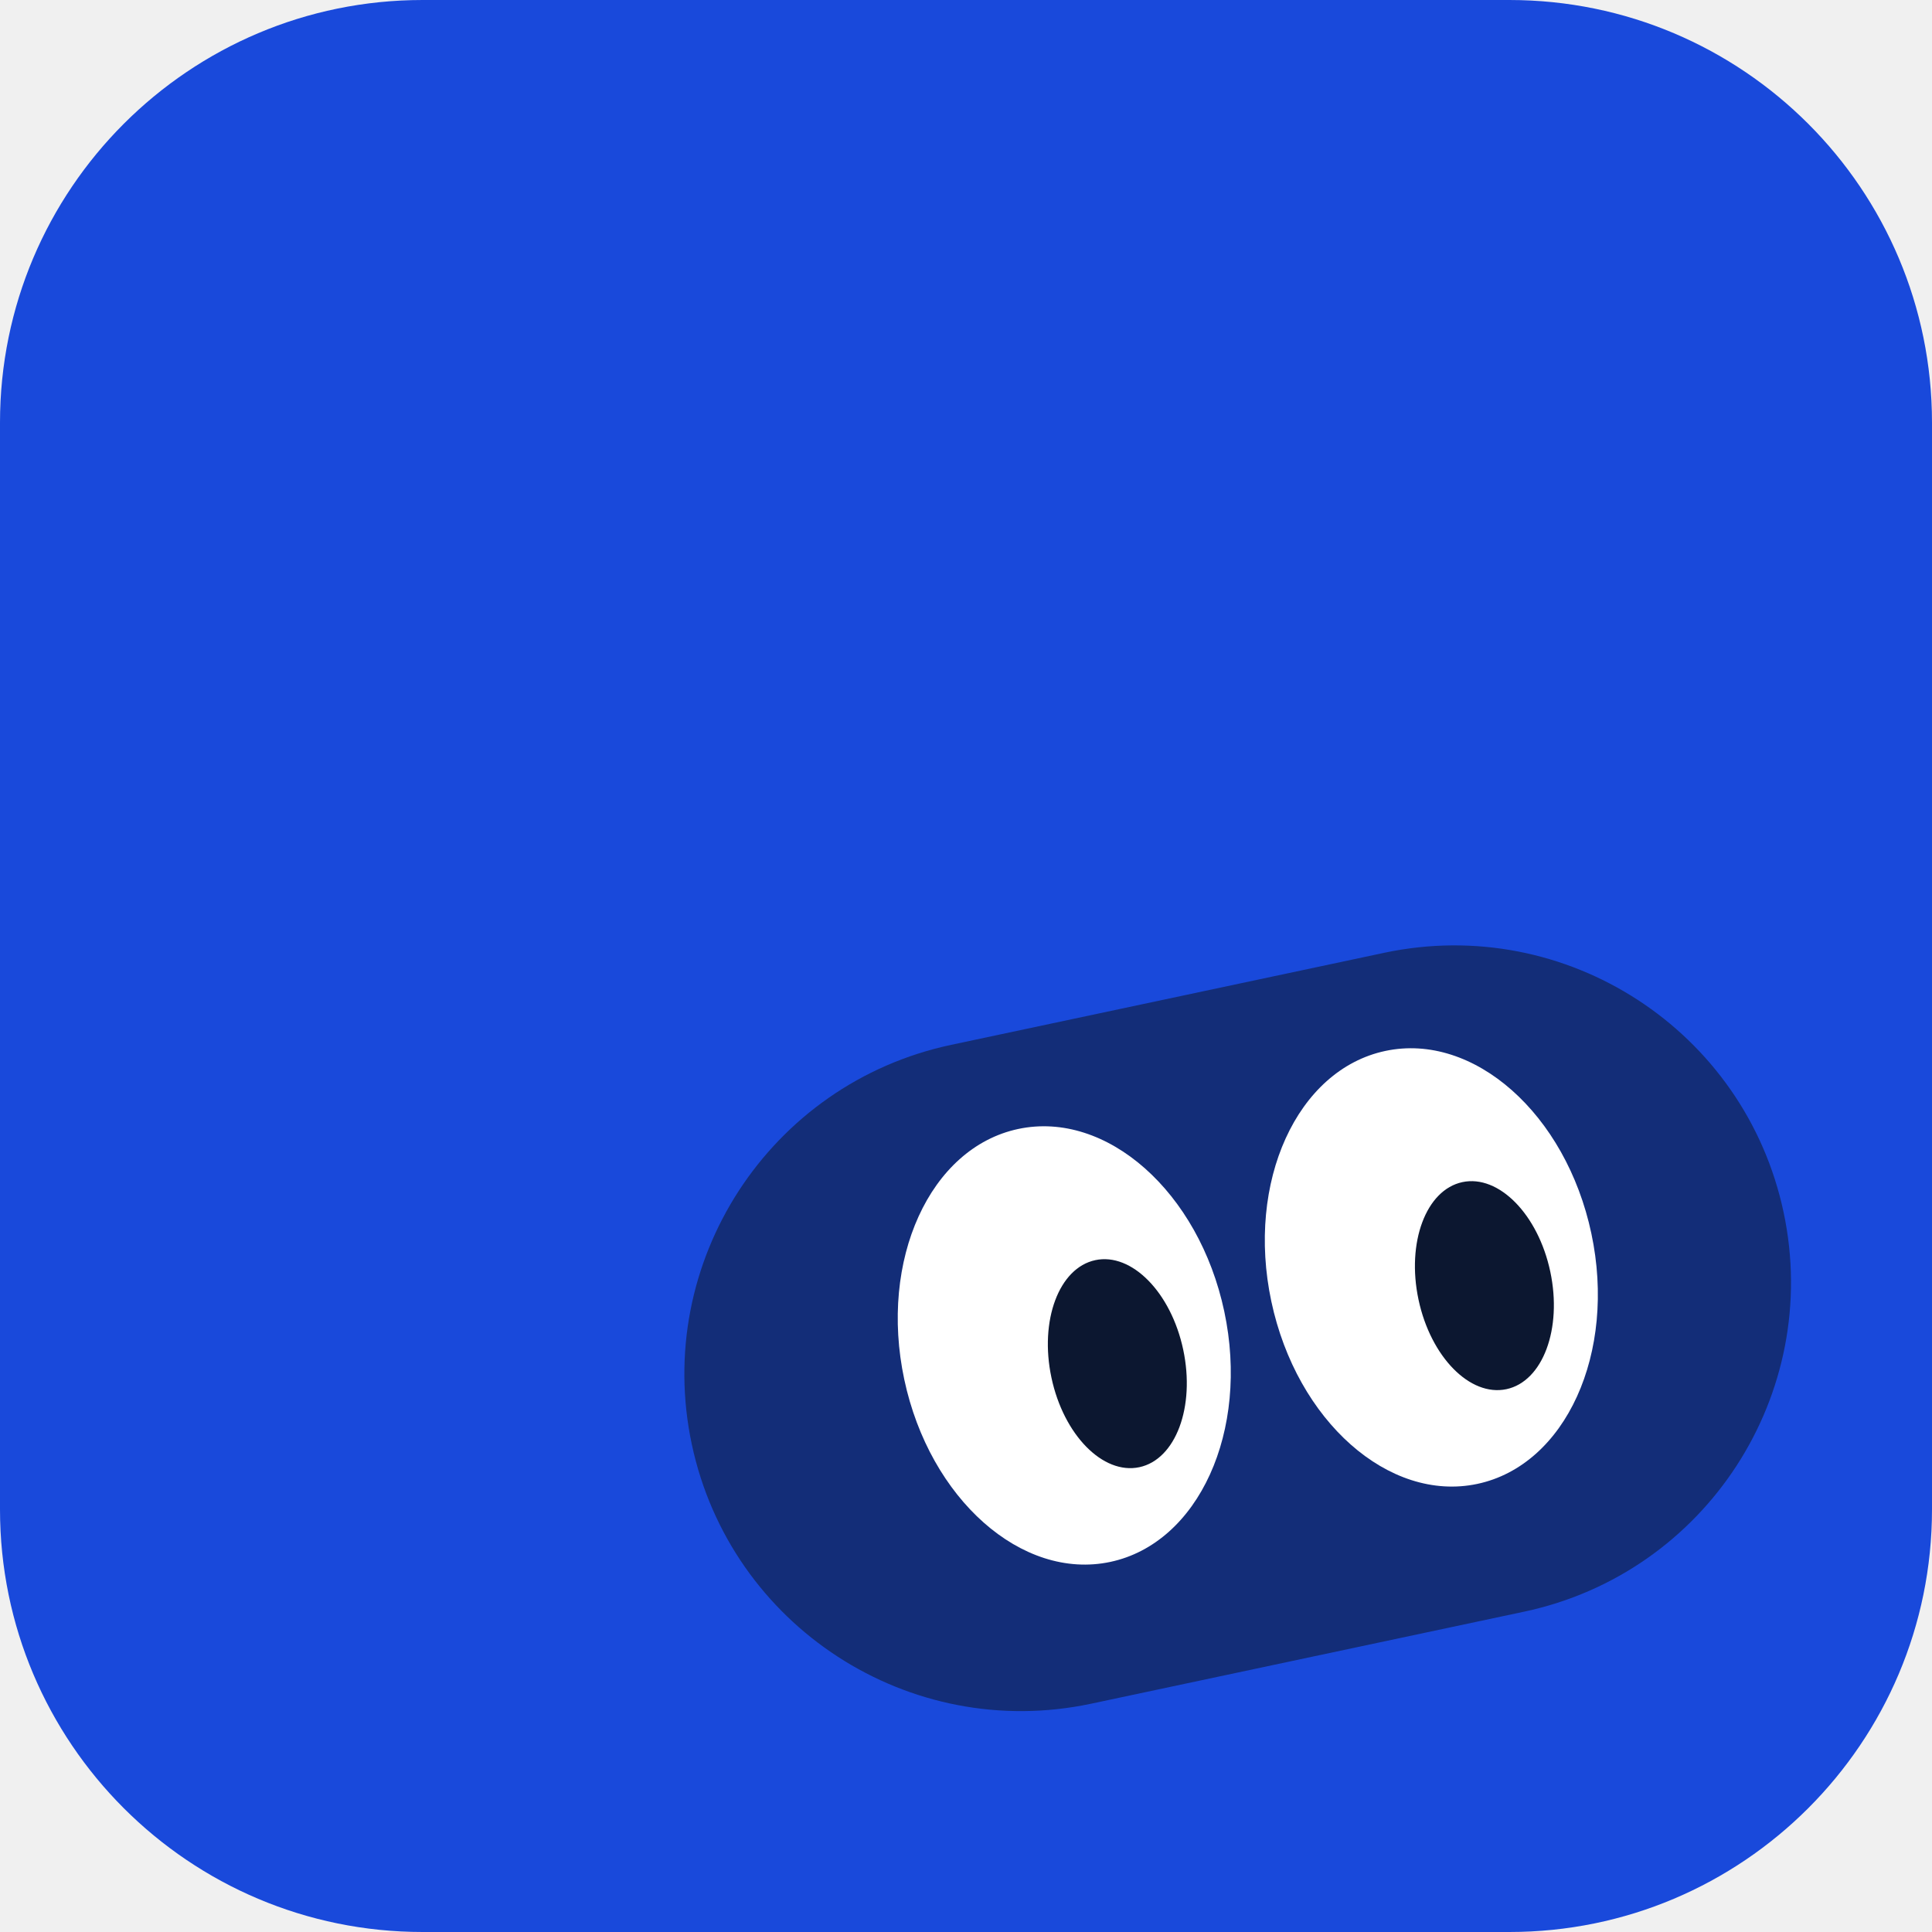
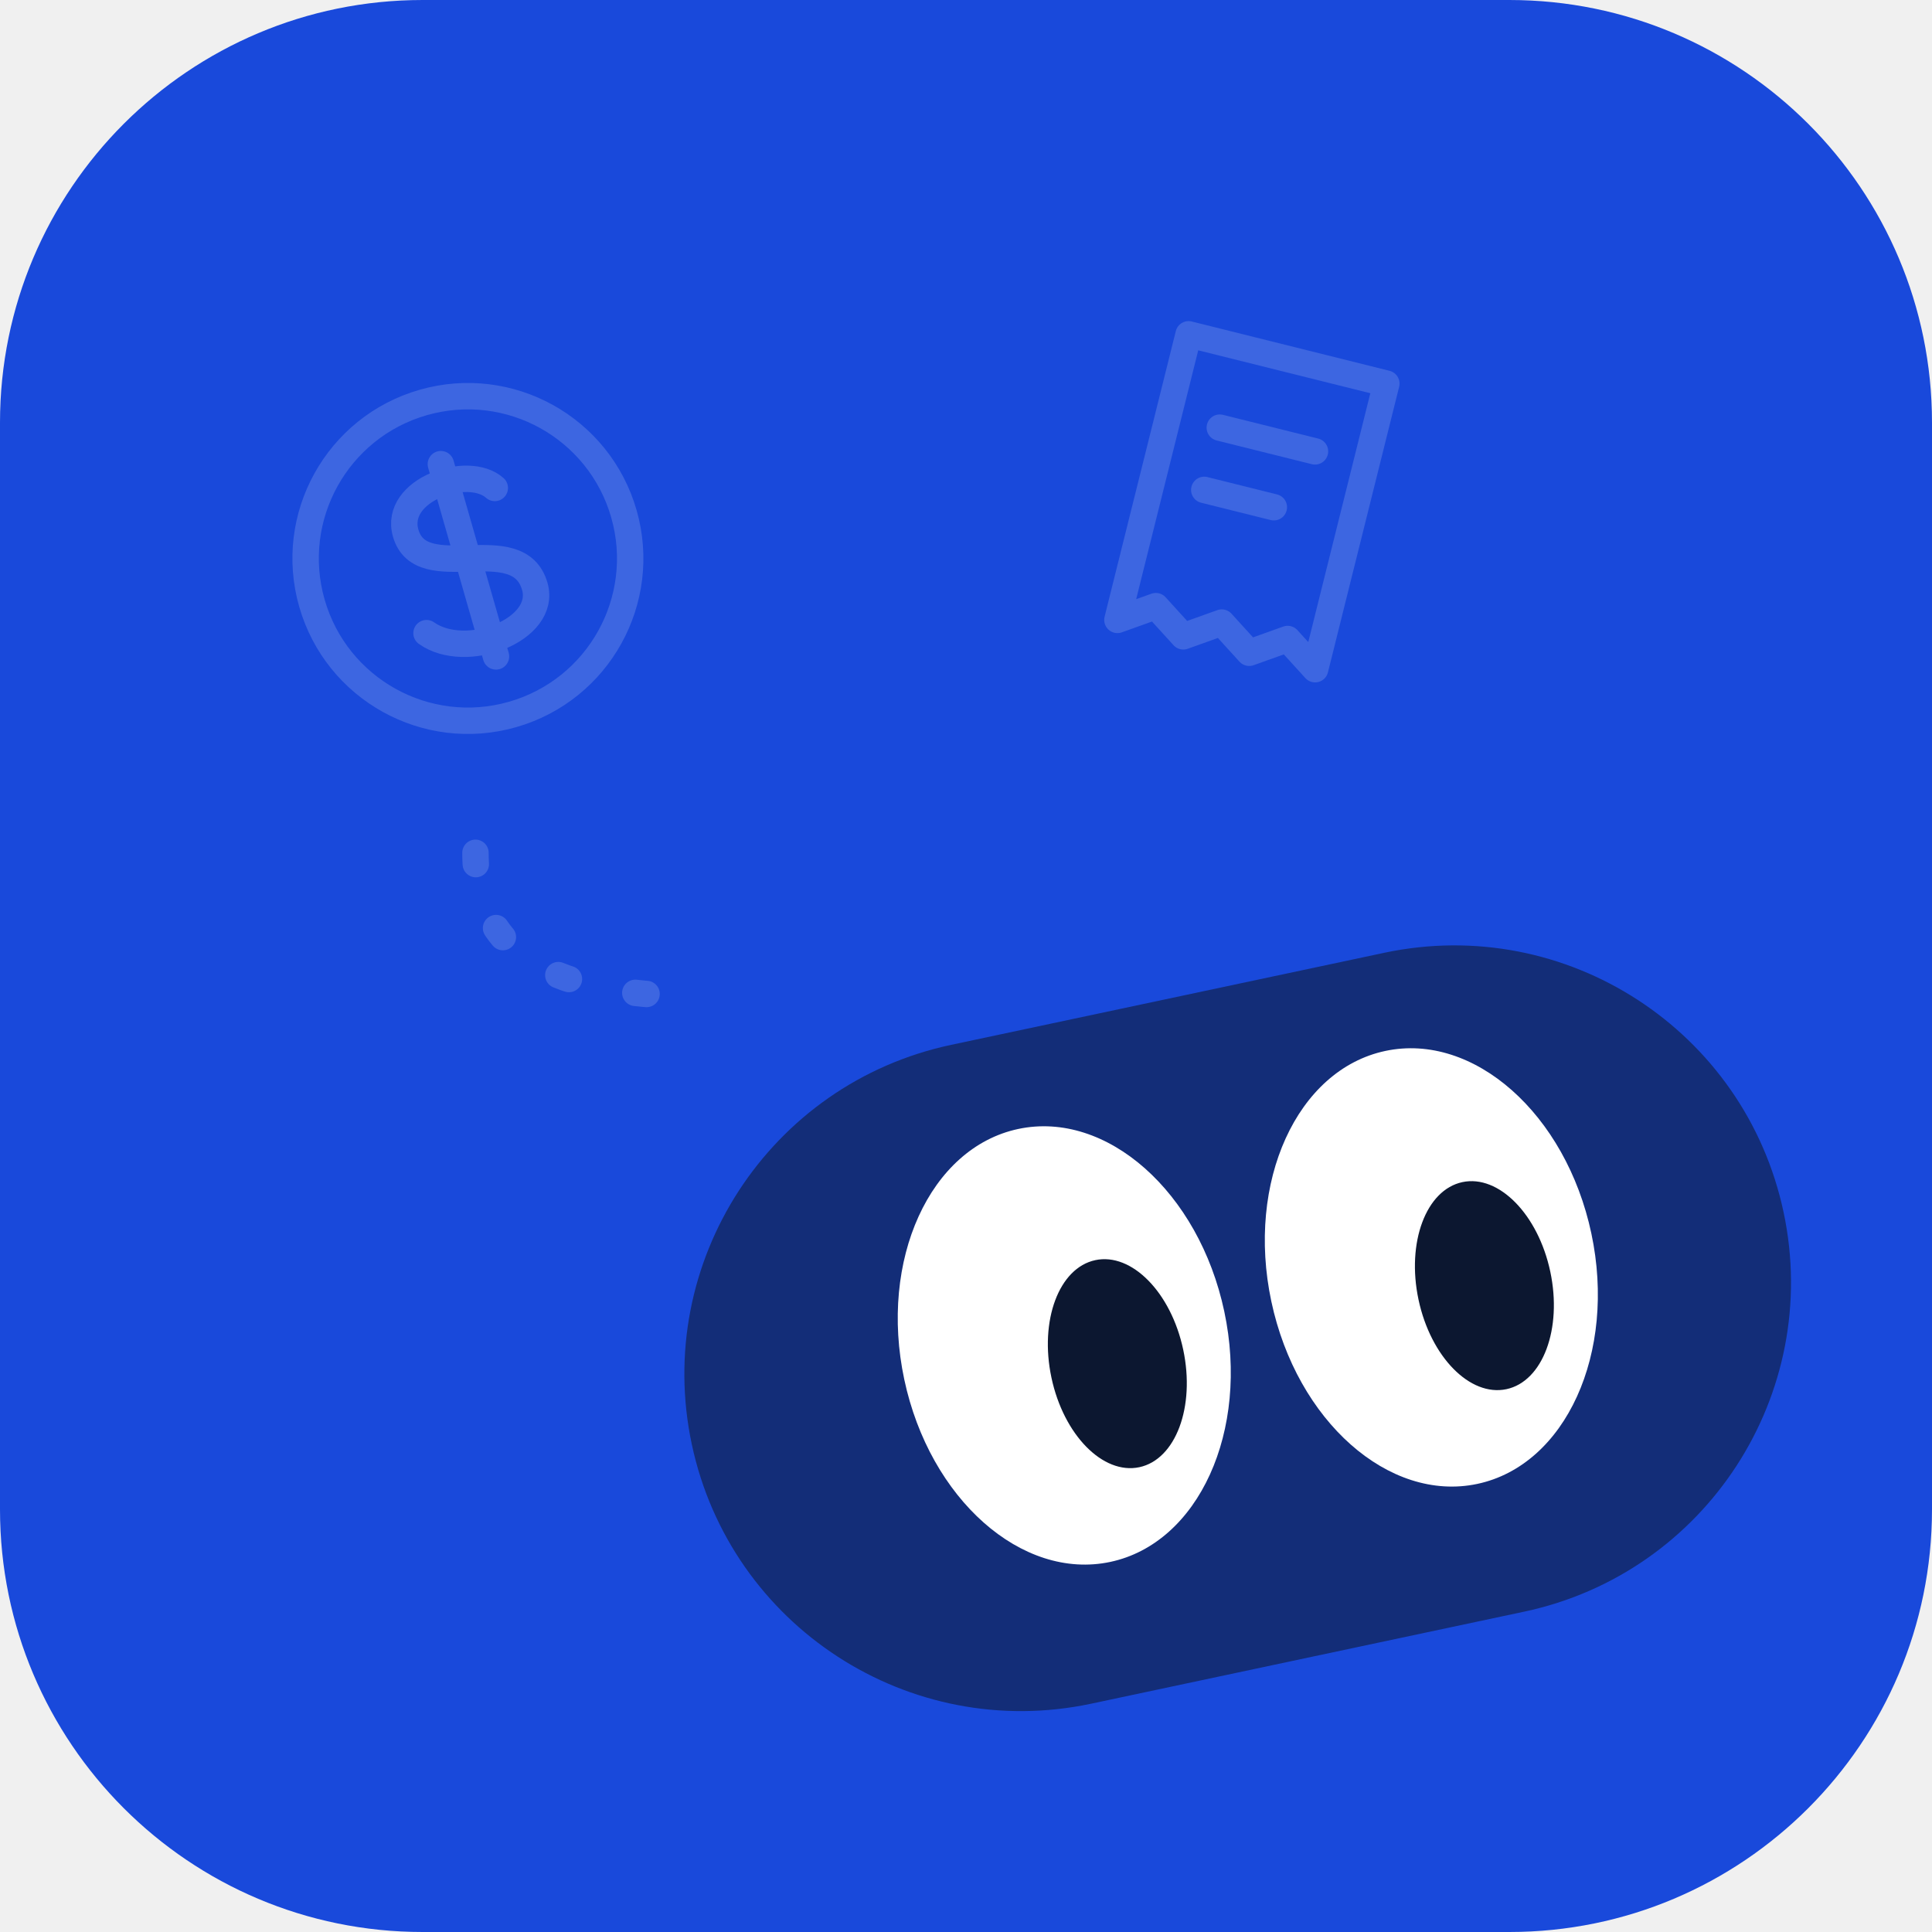
<svg xmlns="http://www.w3.org/2000/svg" width="512" height="512" viewBox="0 0 512 512">
  <rect width="512" height="512" rx="112" fill="#1949db" />
+   <g fill="none" stroke="#fff" stroke-width="7" stroke-linecap="round" stroke-linejoin="round" opacity=".16">
+     <g transform="rotate(-16 124 148)">
+       <circle cx="124" cy="148" r="43" />
+       <path d="M136 132c-5-8-26-7-26 5 0 15 29 7 29 23 0 12-23 14-31 4m16-42v53" />
+     </g>
+     <g transform="rotate(14 332 132)">
+       <path d="M305 94h54v78l-9-6-9 6-9-6-9 6-9-6-9 6V94Z" />
+       <path d="M319 116h26m-26 17h19" />
+     </g>
+     <path d="M126 226c0 30 26 38 60 38" stroke-dasharray="3 18" />
+   </g>
  <g transform="translate(328 352) rotate(-12) scale(2.55) translate(-60 -39)">
    <rect x="2" y="4" width="116" height="70" rx="35" fill="#132d78" />
    <ellipse cx="42" cy="37" rx="17" ry="23" fill="#fff" />
    <ellipse cx="81" cy="37" rx="17" ry="23" fill="#fff" />
    <g fill="#0c1730">
      <ellipse cx="47" cy="40" rx="7" ry="11" />
      <ellipse cx="86" cy="40" rx="7" ry="11" />
    </g>
  </g>
</svg>
